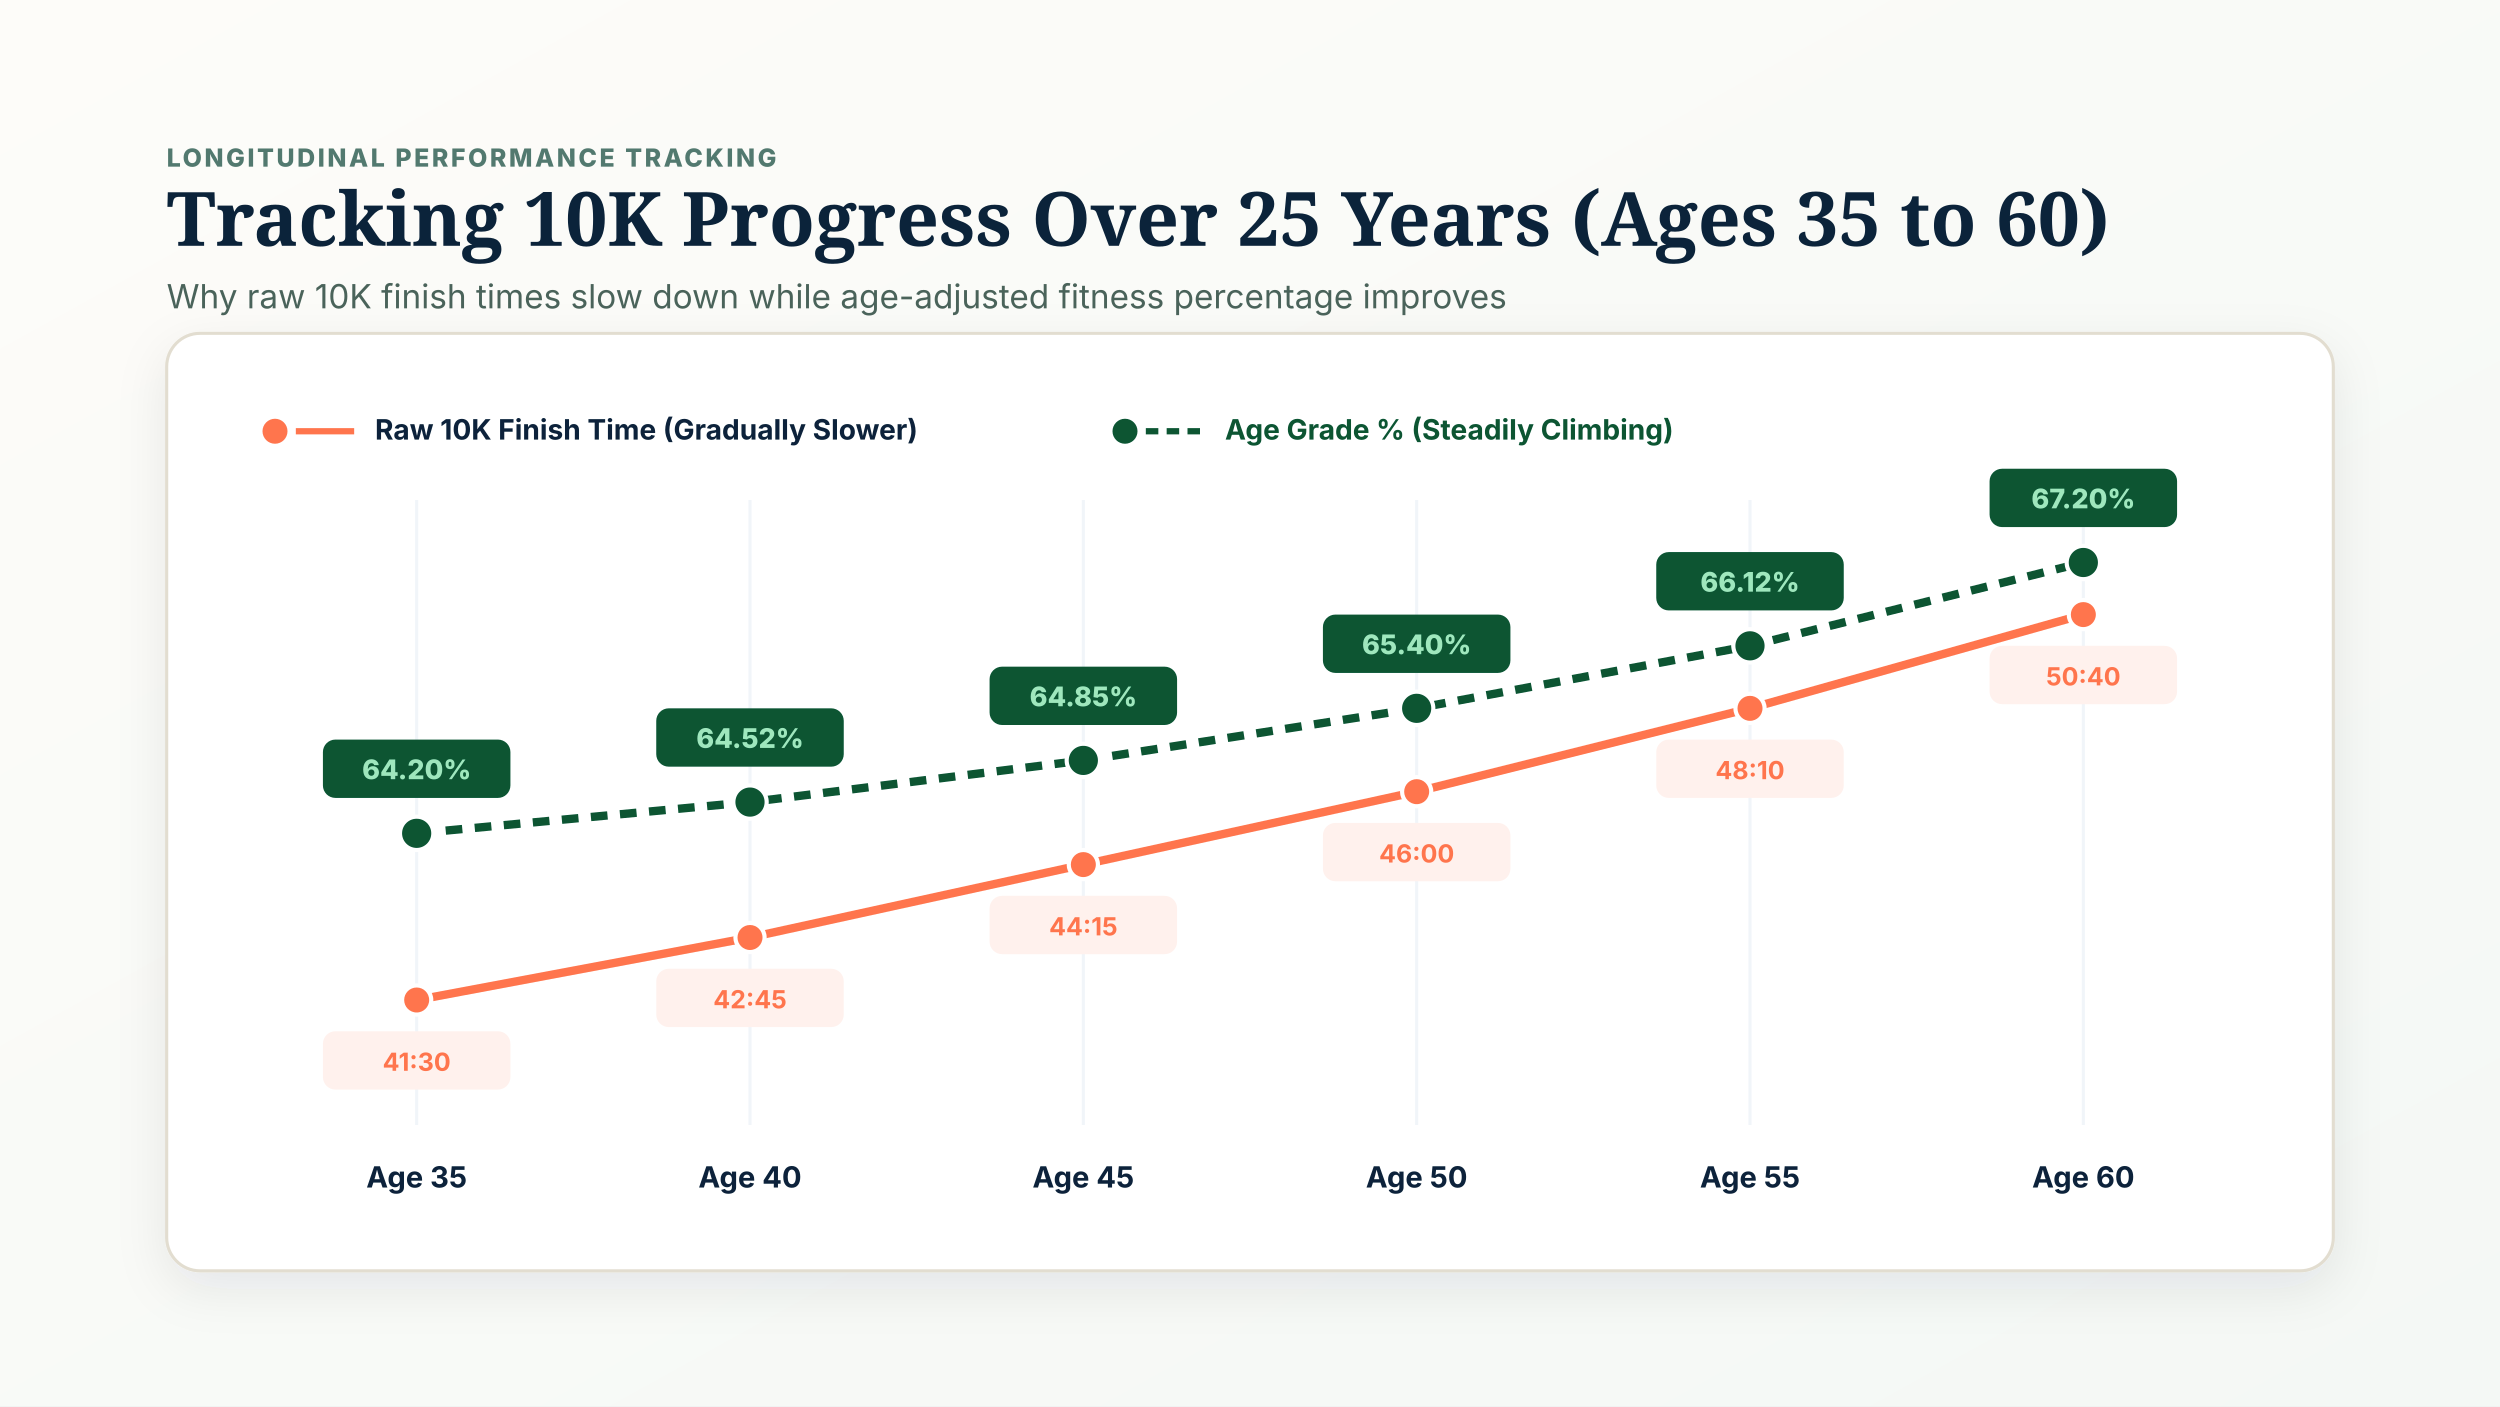
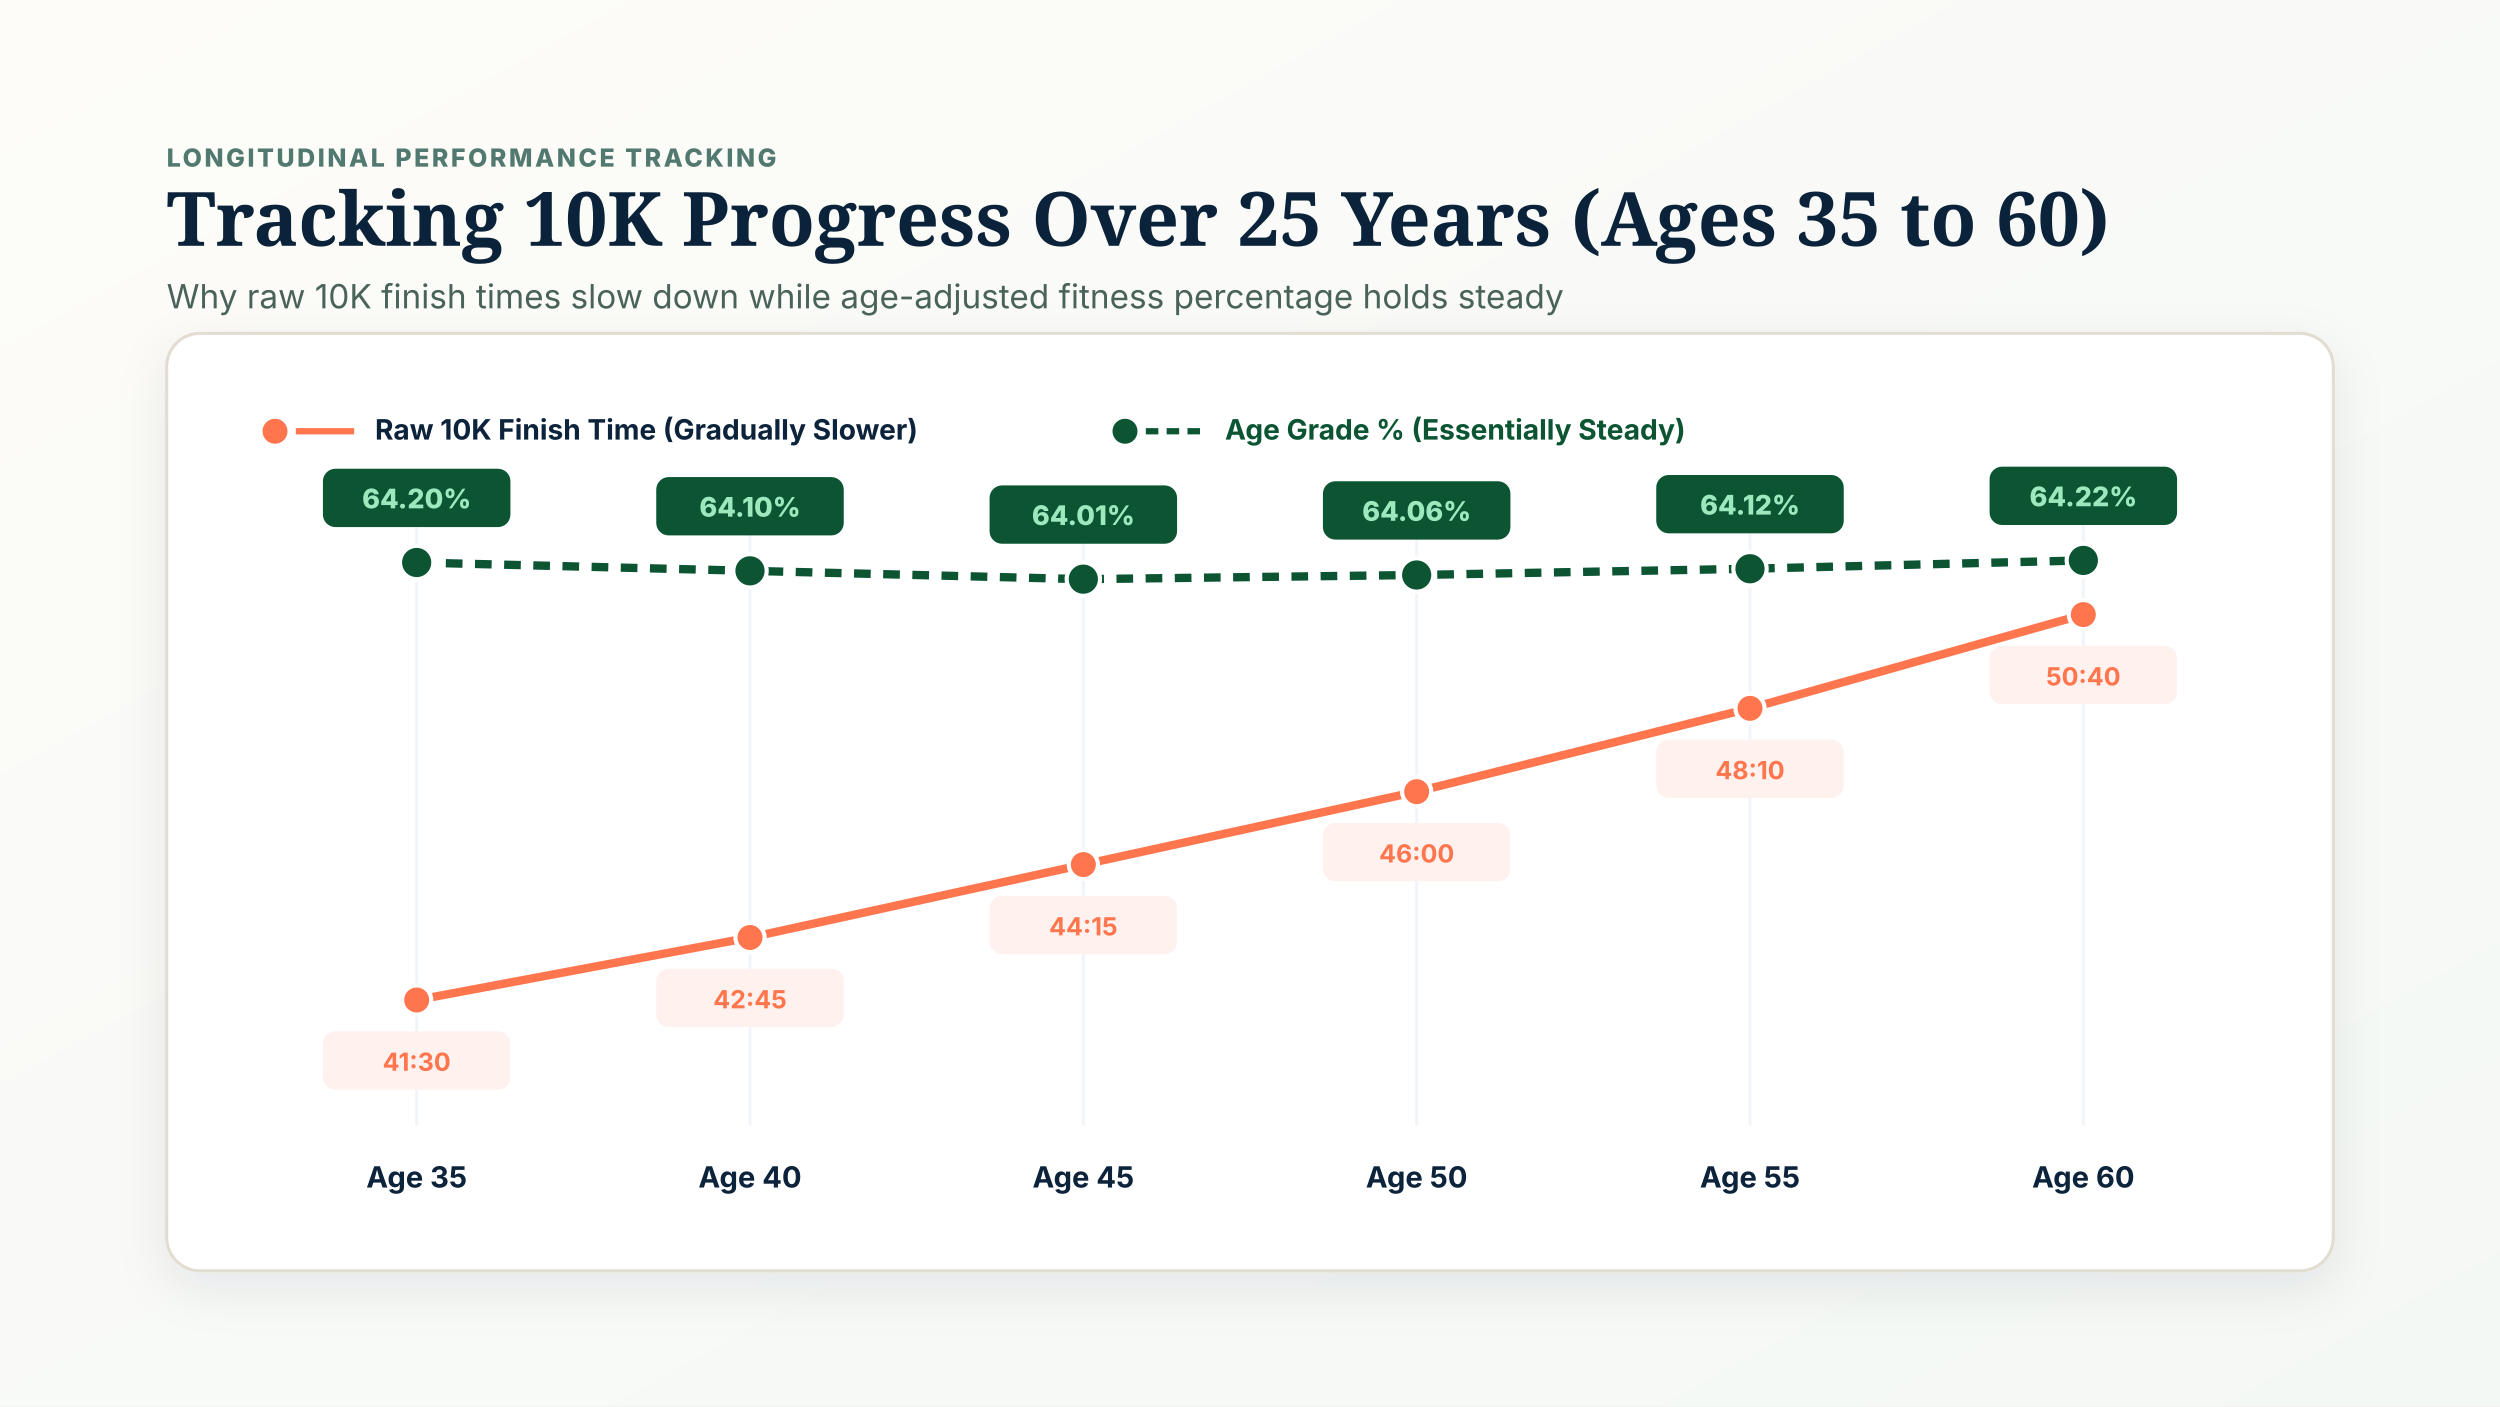
<svg xmlns="http://www.w3.org/2000/svg" viewBox="0 0 1200 675" width="1200" height="675" role="img" aria-label="Multi-Year 10K Performance Timeline Tracking">
  <defs>
    <linearGradient id="timeBg" x1="0%" y1="0%" x2="100%" y2="100%">
      <stop offset="0%" stop-color="#FDFCF9" />
      <stop offset="100%" stop-color="#F4F8F5" />
    </linearGradient>
    <filter id="timeSh" x="-5%" y="-5%" width="110%" height="115%">
      <feDropShadow dx="0" dy="8" stdDeviation="12" flood-color="#0B233A" flood-opacity="0.08" />
    </filter>
  </defs>
  <rect width="1200" height="675" fill="url(#timeBg)" />
  <g transform="translate(80, 50)">
    <text x="0" y="30" font-family="'Inter', sans-serif" font-size="12" font-weight="800" fill="#52796F" letter-spacing="1.2">LONGITUDINAL PERFORMANCE TRACKING</text>
    <text x="0" y="68" font-family="'Fraunces', Georgia, serif" font-size="36" font-weight="700" fill="#0B233A">Tracking 10K Progress Over 25 Years (Ages 35 to 60)</text>
-     <text x="0" y="98" font-family="'Inter', sans-serif" font-size="16" fill="#4A635A">Why raw 10K finish times slow down while age-adjusted fitness percentage improves</text>
+     <text x="0" y="98" font-family="'Inter', sans-serif" font-size="16" fill="#4A635A">Why raw 10K finish times slow down while age-adjusted fitness percentage holds steady</text>
  </g>
  <g transform="translate(80, 160)" filter="url(#timeSh)">
    <rect width="1040" height="450" rx="16" fill="#FFFFFF" stroke="#E2DDD0" stroke-width="1.5" />
    <g transform="translate(40, 35)">
      <circle cx="12" cy="12" r="6" fill="#FF754D" />
      <line x1="22" y1="12" x2="50" y2="12" stroke="#FF754D" stroke-width="3" />
      <text x="60" y="16" font-family="'Inter', sans-serif" font-size="13.5" font-weight="700" fill="#0B233A">Raw 10K Finish Time (Gradually Slower)</text>
      <circle cx="420" cy="12" r="6" fill="#075433" />
      <line x1="430" y1="12" x2="458" y2="12" stroke="#075433" stroke-width="3" stroke-dasharray="6 4" />
-       <text x="468" y="16" font-family="'Inter', sans-serif" font-size="13.5" font-weight="700" fill="#075433">Age Grade % (Steadily Climbing)</text>
+       <text x="468" y="16" font-family="'Inter', sans-serif" font-size="13.5" font-weight="700" fill="#075433">Age Grade % (Essentially Steady)</text>
    </g>
    <g stroke="#F1F5F9" stroke-width="1.5">
      <line x1="120" y1="80" x2="120" y2="380" />
      <line x1="280" y1="80" x2="280" y2="380" />
      <line x1="440" y1="80" x2="440" y2="380" />
      <line x1="600" y1="80" x2="600" y2="380" />
      <line x1="760" y1="80" x2="760" y2="380" />
      <line x1="920" y1="80" x2="920" y2="380" />
    </g>
    <g transform="translate(0, 410)">
      <text x="120" y="0" font-family="'Inter', sans-serif" font-size="14" font-weight="700" fill="#0B233A" text-anchor="middle">Age 35</text>
      <text x="280" y="0" font-family="'Inter', sans-serif" font-size="14" font-weight="700" fill="#0B233A" text-anchor="middle">Age 40</text>
      <text x="440" y="0" font-family="'Inter', sans-serif" font-size="14" font-weight="700" fill="#0B233A" text-anchor="middle">Age 45</text>
      <text x="600" y="0" font-family="'Inter', sans-serif" font-size="14" font-weight="700" fill="#0B233A" text-anchor="middle">Age 50</text>
      <text x="760" y="0" font-family="'Inter', sans-serif" font-size="14" font-weight="700" fill="#0B233A" text-anchor="middle">Age 55</text>
      <text x="920" y="0" font-family="'Inter', sans-serif" font-size="14" font-weight="700" fill="#0B233A" text-anchor="middle">Age 60</text>
    </g>
    <path d="M120,320 L280,290 L440,255 L600,220 L760,180 L920,135" fill="none" stroke="#FF754D" stroke-width="4" />
    <g>
      <circle cx="120" cy="320" r="7" fill="#FF754D" stroke="#FFFFFF" stroke-width="2" />
      <rect x="75" y="335" width="90" height="28" rx="6" fill="#FFF1ED" />
      <text x="120" y="354" font-family="'Inter', sans-serif" font-size="12" font-weight="700" fill="#FF754D" text-anchor="middle">41:30</text>
      <circle cx="280" cy="290" r="7" fill="#FF754D" stroke="#FFFFFF" stroke-width="2" />
      <rect x="235" y="305" width="90" height="28" rx="6" fill="#FFF1ED" />
      <text x="280" y="324" font-family="'Inter', sans-serif" font-size="12" font-weight="700" fill="#FF754D" text-anchor="middle">42:45</text>
      <circle cx="440" cy="255" r="7" fill="#FF754D" stroke="#FFFFFF" stroke-width="2" />
      <rect x="395" y="270" width="90" height="28" rx="6" fill="#FFF1ED" />
      <text x="440" y="289" font-family="'Inter', sans-serif" font-size="12" font-weight="700" fill="#FF754D" text-anchor="middle">44:15</text>
      <circle cx="600" cy="220" r="7" fill="#FF754D" stroke="#FFFFFF" stroke-width="2" />
      <rect x="555" y="235" width="90" height="28" rx="6" fill="#FFF1ED" />
      <text x="600" y="254" font-family="'Inter', sans-serif" font-size="12" font-weight="700" fill="#FF754D" text-anchor="middle">46:00</text>
      <circle cx="760" cy="180" r="7" fill="#FF754D" stroke="#FFFFFF" stroke-width="2" />
      <rect x="715" y="195" width="90" height="28" rx="6" fill="#FFF1ED" />
      <text x="760" y="214" font-family="'Inter', sans-serif" font-size="12" font-weight="700" fill="#FF754D" text-anchor="middle">48:10</text>
      <circle cx="920" cy="135" r="7" fill="#FF754D" stroke="#FFFFFF" stroke-width="2" />
      <rect x="875" y="150" width="90" height="28" rx="6" fill="#FFF1ED" />
      <text x="920" y="169" font-family="'Inter', sans-serif" font-size="12" font-weight="700" fill="#FF754D" text-anchor="middle">50:40</text>
    </g>
-     <path d="M120,240 L280,225 L440,205 L600,180 L760,150 L920,110" fill="none" stroke="#075433" stroke-width="4" stroke-dasharray="8 6" />
+     <path d="M120,110 L280,114 L440,118 L600,116 L760,113 L920,109" fill="none" stroke="#075433" stroke-width="4" stroke-dasharray="8 6" />
    <g>
-       <circle cx="120" cy="240" r="8" fill="#075433" stroke="#FFFFFF" stroke-width="2" />
-       <rect x="75" y="195" width="90" height="28" rx="6" fill="#075433" />
-       <text x="120" y="214" font-family="'Inter', sans-serif" font-size="13" font-weight="800" fill="#9FE7BD" text-anchor="middle">64.20%</text>
-       <circle cx="280" cy="225" r="8" fill="#075433" stroke="#FFFFFF" stroke-width="2" />
-       <rect x="235" y="180" width="90" height="28" rx="6" fill="#075433" />
-       <text x="280" y="199" font-family="'Inter', sans-serif" font-size="13" font-weight="800" fill="#9FE7BD" text-anchor="middle">64.52%</text>
-       <circle cx="440" cy="205" r="8" fill="#075433" stroke="#FFFFFF" stroke-width="2" />
-       <rect x="395" y="160" width="90" height="28" rx="6" fill="#075433" />
-       <text x="440" y="179" font-family="'Inter', sans-serif" font-size="13" font-weight="800" fill="#9FE7BD" text-anchor="middle">64.85%</text>
-       <circle cx="600" cy="180" r="8" fill="#075433" stroke="#FFFFFF" stroke-width="2" />
-       <rect x="555" y="135" width="90" height="28" rx="6" fill="#075433" />
-       <text x="600" y="154" font-family="'Inter', sans-serif" font-size="13" font-weight="800" fill="#9FE7BD" text-anchor="middle">65.40%</text>
-       <circle cx="760" cy="150" r="8" fill="#075433" stroke="#FFFFFF" stroke-width="2" />
-       <rect x="715" y="105" width="90" height="28" rx="6" fill="#075433" />
-       <text x="760" y="124" font-family="'Inter', sans-serif" font-size="13" font-weight="800" fill="#9FE7BD" text-anchor="middle">66.12%</text>
-       <circle cx="920" cy="110" r="8" fill="#075433" stroke="#FFFFFF" stroke-width="2" />
-       <rect x="875" y="65" width="90" height="28" rx="6" fill="#075433" />
-       <text x="920" y="84" font-family="'Inter', sans-serif" font-size="13" font-weight="800" fill="#9FE7BD" text-anchor="middle">67.20%</text>
+       <circle cx="120" cy="110" r="8" fill="#075433" stroke="#FFFFFF" stroke-width="2" />
+       <rect x="75" y="65" width="90" height="28" rx="6" fill="#075433" />
+       <text x="120" y="84" font-family="'Inter', sans-serif" font-size="13" font-weight="800" fill="#9FE7BD" text-anchor="middle">64.20%</text>
+       <circle cx="280" cy="114" r="8" fill="#075433" stroke="#FFFFFF" stroke-width="2" />
+       <rect x="235" y="69" width="90" height="28" rx="6" fill="#075433" />
+       <text x="280" y="88" font-family="'Inter', sans-serif" font-size="13" font-weight="800" fill="#9FE7BD" text-anchor="middle">64.10%</text>
+       <circle cx="440" cy="118" r="8" fill="#075433" stroke="#FFFFFF" stroke-width="2" />
+       <rect x="395" y="73" width="90" height="28" rx="6" fill="#075433" />
+       <text x="440" y="92" font-family="'Inter', sans-serif" font-size="13" font-weight="800" fill="#9FE7BD" text-anchor="middle">64.01%</text>
+       <circle cx="600" cy="116" r="8" fill="#075433" stroke="#FFFFFF" stroke-width="2" />
+       <rect x="555" y="71" width="90" height="28" rx="6" fill="#075433" />
+       <text x="600" y="90" font-family="'Inter', sans-serif" font-size="13" font-weight="800" fill="#9FE7BD" text-anchor="middle">64.06%</text>
+       <circle cx="760" cy="113" r="8" fill="#075433" stroke="#FFFFFF" stroke-width="2" />
+       <rect x="715" y="68" width="90" height="28" rx="6" fill="#075433" />
+       <text x="760" y="87" font-family="'Inter', sans-serif" font-size="13" font-weight="800" fill="#9FE7BD" text-anchor="middle">64.12%</text>
+       <circle cx="920" cy="109" r="8" fill="#075433" stroke="#FFFFFF" stroke-width="2" />
+       <rect x="875" y="64" width="90" height="28" rx="6" fill="#075433" />
+       <text x="920" y="83" font-family="'Inter', sans-serif" font-size="13" font-weight="800" fill="#9FE7BD" text-anchor="middle">64.22%</text>
    </g>
  </g>
</svg>
